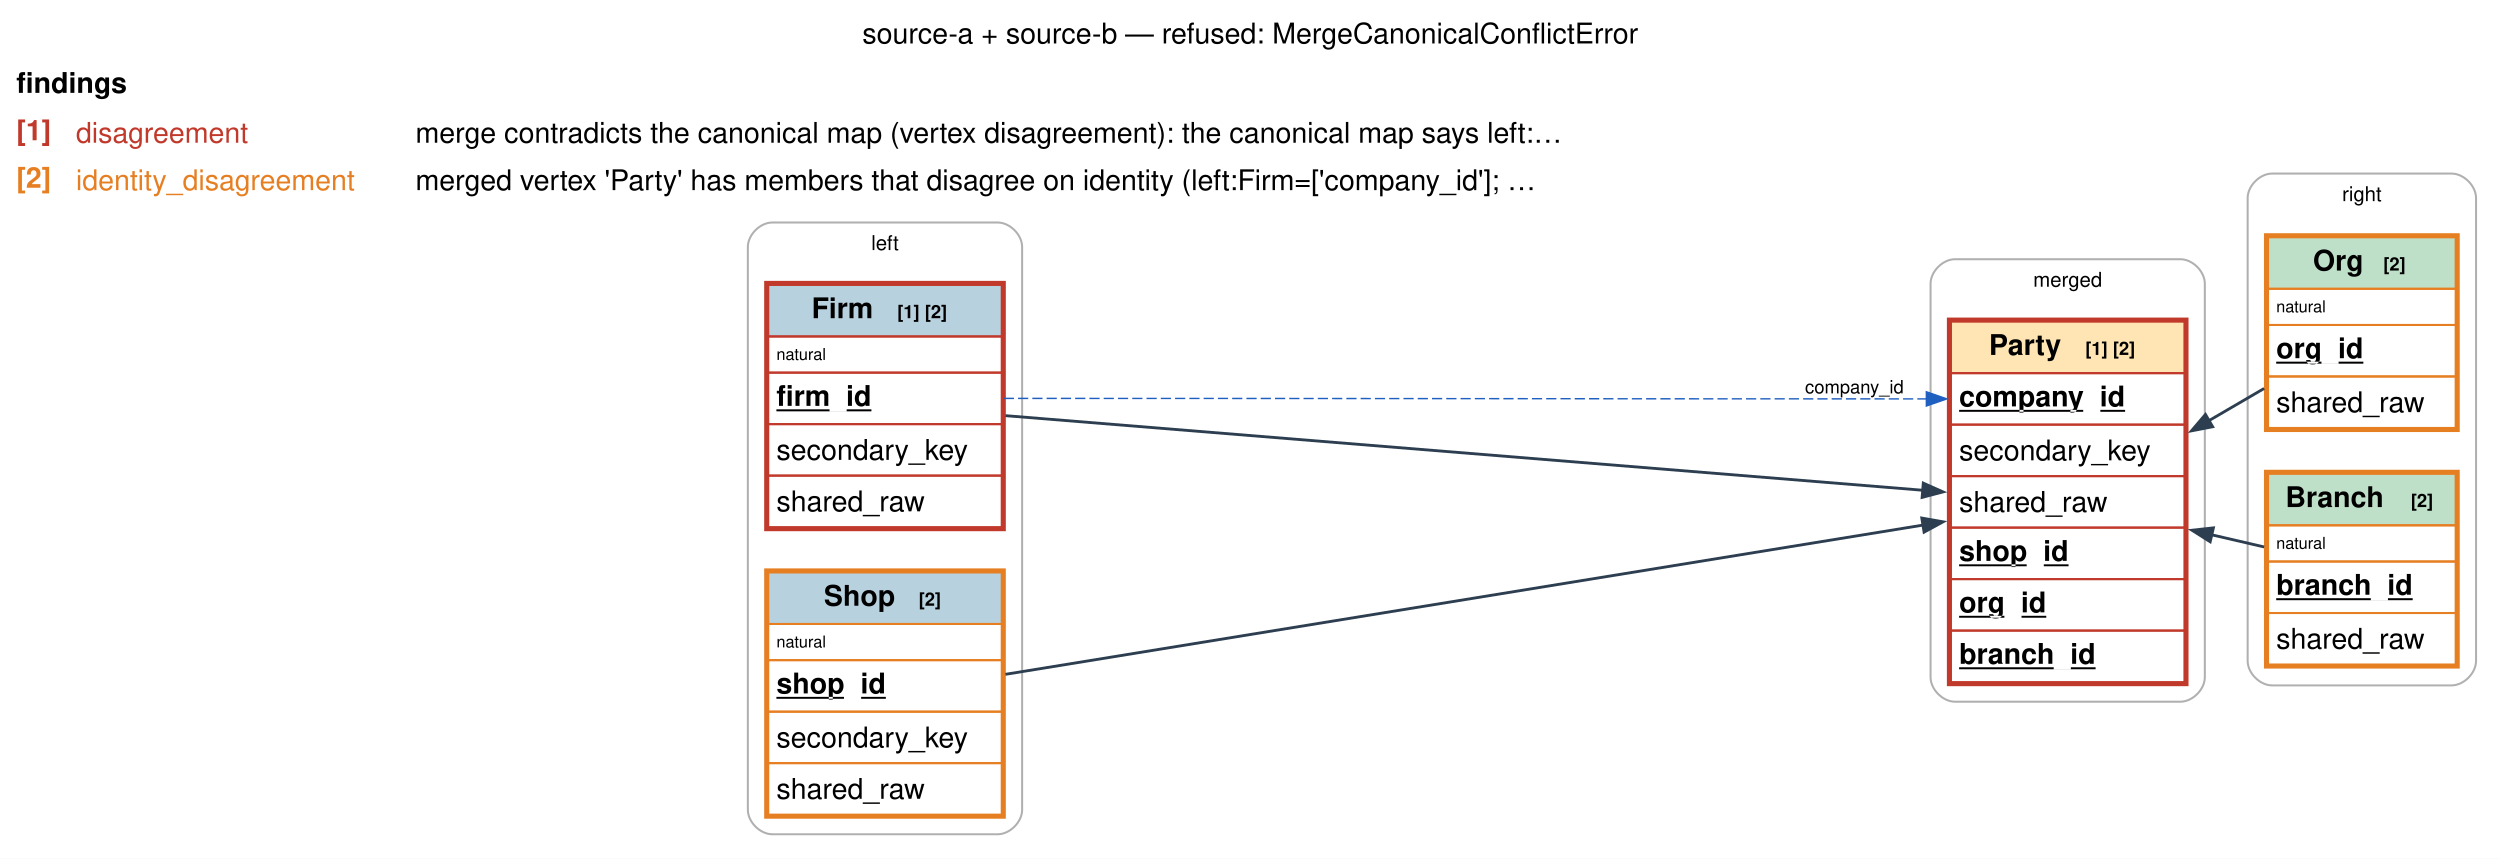
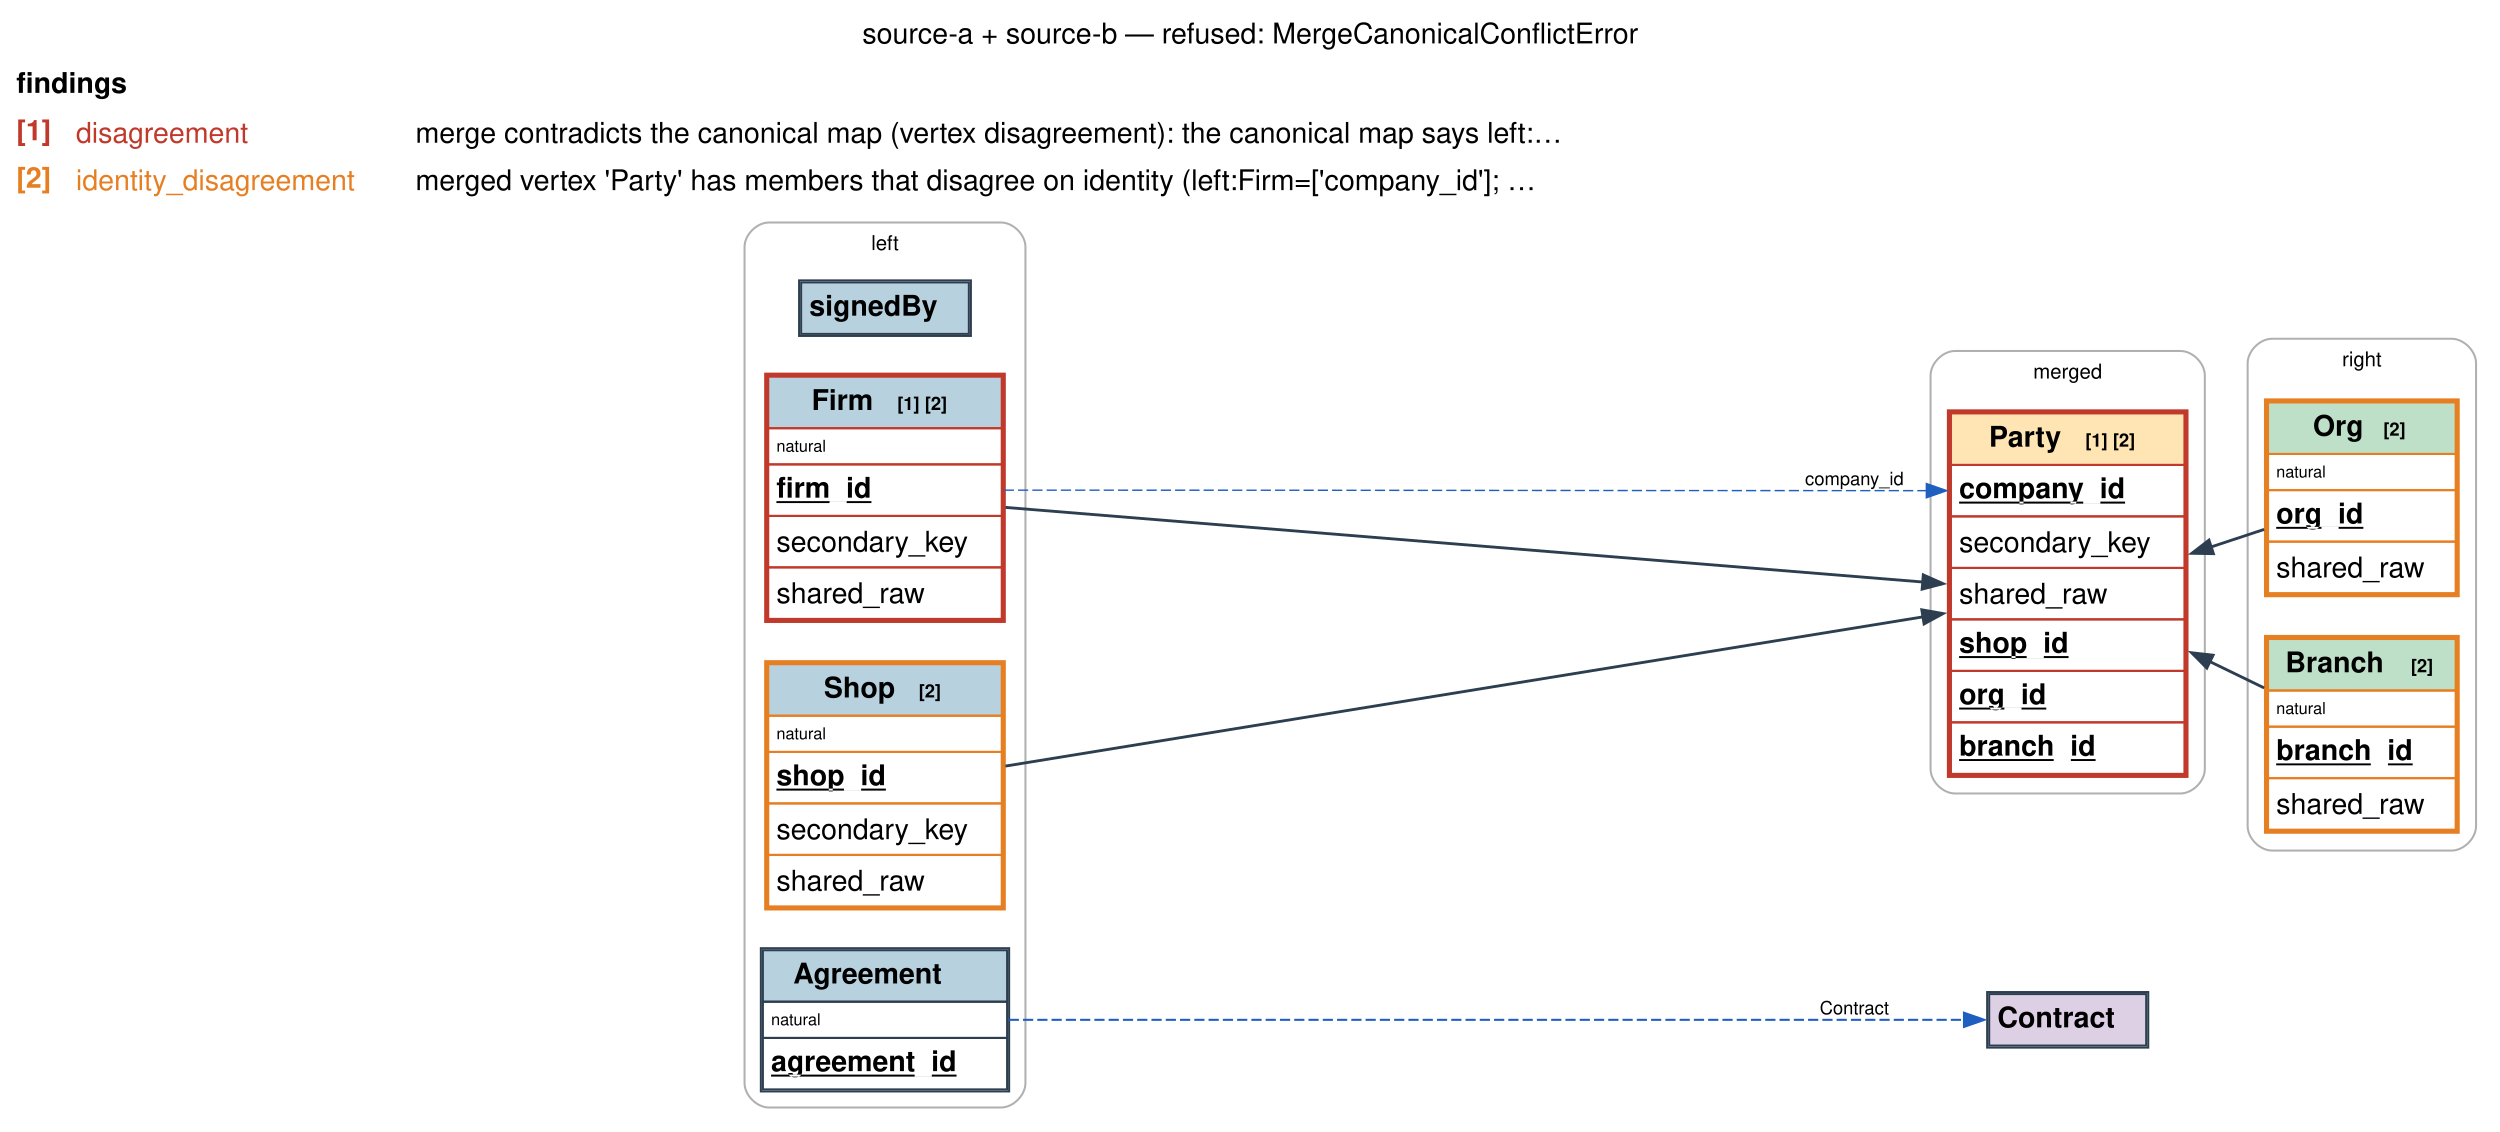
- <svg xmlns="http://www.w3.org/2000/svg" width="1226pt" height="421pt" viewBox="0.00 0.00 1226.00 421.00">
-   <g id="graph0" class="graph" transform="scale(1 1) rotate(0) translate(4 417.12)">
-     <polygon fill="white" stroke="none" points="-4,4 -4,-417.12 1222.25,-417.12 1222.25,4 -4,4" />
-     <text xml:space="preserve" text-anchor="middle" x="609.12" y="-395.82" font-family="Helvetica,sans-Serif" font-size="14.00">source-a + source-b — refused: MergeCanonicalConflictError</text>
+ <svg xmlns="http://www.w3.org/2000/svg" width="1226pt" height="555pt" viewBox="0.00 0.00 1226.00 555.00">
+   <g id="graph0" class="graph" transform="scale(1 1) rotate(0) translate(4 551.12)">
+     <polygon fill="white" stroke="none" points="-4,4 -4,-551.12 1222.25,-551.12 1222.25,4 -4,4" />
+     <text xml:space="preserve" text-anchor="middle" x="609.12" y="-529.83" font-family="Helvetica,sans-Serif" font-size="14.00">source-a + source-b — refused: MergeCanonicalConflictError</text>
    <g id="clust1" class="cluster">
-       <path fill="none" stroke="#b0b0b0" d="M374.75,-8C374.75,-8 485.25,-8 485.25,-8 491.25,-8 497.25,-14 497.25,-20 497.25,-20 497.25,-296 497.25,-296 497.25,-302 491.25,-308 485.25,-308 485.25,-308 374.75,-308 374.75,-308 368.75,-308 362.75,-302 362.75,-296 362.75,-296 362.75,-20 362.75,-20 362.75,-14 368.75,-8 374.75,-8" />
-       <text xml:space="preserve" text-anchor="middle" x="430" y="-294.5" font-family="Helvetica,sans-Serif" font-size="10.00">left</text>
+       <path fill="none" stroke="#b0b0b0" d="M373.12,-8C373.12,-8 486.88,-8 486.88,-8 492.88,-8 498.88,-14 498.88,-20 498.88,-20 498.88,-430 498.88,-430 498.88,-436 492.88,-442 486.88,-442 486.88,-442 373.12,-442 373.12,-442 367.12,-442 361.12,-436 361.12,-430 361.12,-430 361.12,-20 361.12,-20 361.12,-14 367.12,-8 373.12,-8" />
+       <text xml:space="preserve" text-anchor="middle" x="430" y="-428.5" font-family="Helvetica,sans-Serif" font-size="10.00">left</text>
    </g>
    <g id="clust2" class="cluster">
-       <path fill="none" stroke="#b0b0b0" d="M954.75,-73C954.75,-73 1065.25,-73 1065.25,-73 1071.25,-73 1077.25,-79 1077.25,-85 1077.25,-85 1077.25,-278 1077.25,-278 1077.25,-284 1071.25,-290 1065.25,-290 1065.25,-290 954.75,-290 954.75,-290 948.75,-290 942.75,-284 942.75,-278 942.75,-278 942.75,-85 942.75,-85 942.75,-79 948.75,-73 954.75,-73" />
-       <text xml:space="preserve" text-anchor="middle" x="1010" y="-276.5" font-family="Helvetica,sans-Serif" font-size="10.00">merged</text>
+       <path fill="none" stroke="#b0b0b0" d="M954.75,-162C954.75,-162 1065.25,-162 1065.25,-162 1071.25,-162 1077.25,-168 1077.25,-174 1077.25,-174 1077.25,-367 1077.25,-367 1077.25,-373 1071.25,-379 1065.25,-379 1065.25,-379 954.75,-379 954.75,-379 948.75,-379 942.75,-373 942.75,-367 942.75,-367 942.75,-174 942.75,-174 942.75,-168 948.75,-162 954.75,-162" />
+       <text xml:space="preserve" text-anchor="middle" x="1010" y="-365.5" font-family="Helvetica,sans-Serif" font-size="10.00">merged</text>
    </g>
    <g id="clust3" class="cluster">
-       <path fill="none" stroke="#b0b0b0" d="M1110.25,-81C1110.25,-81 1198.25,-81 1198.25,-81 1204.25,-81 1210.25,-87 1210.25,-93 1210.25,-93 1210.25,-320 1210.25,-320 1210.25,-326 1204.25,-332 1198.25,-332 1198.25,-332 1110.25,-332 1110.25,-332 1104.25,-332 1098.25,-326 1098.25,-320 1098.25,-320 1098.25,-93 1098.25,-93 1098.25,-87 1104.25,-81 1110.25,-81" />
-       <text xml:space="preserve" text-anchor="middle" x="1154.25" y="-318.5" font-family="Helvetica,sans-Serif" font-size="10.00">right</text>
+       <path fill="none" stroke="#b0b0b0" d="M1110.25,-134C1110.25,-134 1198.25,-134 1198.25,-134 1204.25,-134 1210.25,-140 1210.25,-146 1210.25,-146 1210.25,-373 1210.25,-373 1210.25,-379 1204.25,-385 1198.25,-385 1198.25,-385 1110.25,-385 1110.25,-385 1104.25,-385 1098.25,-379 1098.25,-373 1098.25,-373 1098.25,-146 1098.25,-146 1098.25,-140 1104.25,-134 1110.25,-134" />
+       <text xml:space="preserve" text-anchor="middle" x="1154.25" y="-371.5" font-family="Helvetica,sans-Serif" font-size="10.00">right</text>
    </g>
    <g id="node1" class="node">
-       <polygon fill="#b7d1df" stroke="none" points="372.75,-252.12 372.75,-277.38 487.25,-277.38 487.25,-252.12 372.75,-252.12" />
-       <polygon fill="none" stroke="#c0392b" points="372.75,-252.12 372.75,-277.38 487.25,-277.38 487.25,-252.12 372.75,-252.12" />
-       <text xml:space="preserve" text-anchor="start" x="394" y="-261.07" font-family="Helvetica,sans-Serif" font-weight="bold" font-size="14.00">Firm </text>
-       <text xml:space="preserve" text-anchor="start" x="436" y="-261.07" font-family="Helvetica,sans-Serif" font-weight="bold" font-size="9.00">[1] [2]</text>
-       <polygon fill="none" stroke="#c0392b" points="372.75,-234.38 372.75,-252.12 487.25,-252.12 487.25,-234.38 372.75,-234.38" />
-       <text xml:space="preserve" text-anchor="start" x="376.75" y="-240.62" font-family="Helvetica,sans-Serif" font-size="8.00">natural</text>
-       <polygon fill="none" stroke="#c0392b" points="372.75,-209.12 372.75,-234.38 487.25,-234.38 487.25,-209.12 372.75,-209.12" />
-       <text xml:space="preserve" text-anchor="start" x="376.75" y="-218.07" font-family="Helvetica,sans-Serif" font-weight="bold" text-decoration="underline" font-size="14.00">firm_id</text>
-       <polygon fill="none" stroke="#c0392b" points="372.75,-183.88 372.75,-209.12 487.25,-209.12 487.25,-183.88 372.75,-183.88" />
-       <text xml:space="preserve" text-anchor="start" x="376.75" y="-191.62" font-family="Helvetica,sans-Serif" font-size="14.00">secondary_key</text>
-       <polygon fill="none" stroke="#c0392b" points="372.75,-158.62 372.75,-183.88 487.25,-183.88 487.25,-158.62 372.75,-158.62" />
-       <text xml:space="preserve" text-anchor="start" x="376.75" y="-166.38" font-family="Helvetica,sans-Serif" font-size="14.00">shared_raw</text>
-       <polygon fill="none" stroke="#c0392b" stroke-width="2" points="371.75,-157.62 371.75,-278.38 488.25,-278.38 488.25,-157.62 371.75,-157.62" />
+       <polygon fill="#b7d1df" stroke="none" points="372.75,-341.12 372.75,-366.38 487.25,-366.38 487.25,-341.12 372.75,-341.12" />
+       <polygon fill="none" stroke="#c0392b" points="372.75,-341.12 372.75,-366.38 487.25,-366.38 487.25,-341.12 372.75,-341.12" />
+       <text xml:space="preserve" text-anchor="start" x="394" y="-350.07" font-family="Helvetica,sans-Serif" font-weight="bold" font-size="14.00">Firm </text>
+       <text xml:space="preserve" text-anchor="start" x="436" y="-350.07" font-family="Helvetica,sans-Serif" font-weight="bold" font-size="9.00">[1] [2]</text>
+       <polygon fill="none" stroke="#c0392b" points="372.75,-323.38 372.75,-341.12 487.25,-341.12 487.25,-323.38 372.75,-323.38" />
+       <text xml:space="preserve" text-anchor="start" x="376.75" y="-329.62" font-family="Helvetica,sans-Serif" font-size="8.00">natural</text>
+       <polygon fill="none" stroke="#c0392b" points="372.75,-298.12 372.75,-323.38 487.25,-323.38 487.25,-298.12 372.75,-298.12" />
+       <text xml:space="preserve" text-anchor="start" x="376.75" y="-307.07" font-family="Helvetica,sans-Serif" font-weight="bold" text-decoration="underline" font-size="14.00">firm_id</text>
+       <polygon fill="none" stroke="#c0392b" points="372.75,-272.88 372.75,-298.12 487.25,-298.12 487.25,-272.88 372.75,-272.88" />
+       <text xml:space="preserve" text-anchor="start" x="376.75" y="-280.62" font-family="Helvetica,sans-Serif" font-size="14.00">secondary_key</text>
+       <polygon fill="none" stroke="#c0392b" points="372.75,-247.62 372.75,-272.88 487.25,-272.88 487.25,-247.62 372.75,-247.62" />
+       <text xml:space="preserve" text-anchor="start" x="376.75" y="-255.38" font-family="Helvetica,sans-Serif" font-size="14.00">shared_raw</text>
+       <polygon fill="none" stroke="#c0392b" stroke-width="2" points="371.75,-246.62 371.75,-367.38 488.25,-367.38 488.25,-246.62 371.75,-246.62" />
+     </g>
+     <g id="node7" class="node">
+       <polygon fill="#ffe5b4" stroke="none" points="952.75,-323.12 952.75,-348.38 1067.25,-348.38 1067.25,-323.12 952.75,-323.12" />
+       <polygon fill="none" stroke="#c0392b" points="952.75,-323.12 952.75,-348.38 1067.25,-348.38 1067.25,-323.12 952.75,-323.12" />
+       <text xml:space="preserve" text-anchor="start" x="971.38" y="-332.07" font-family="Helvetica,sans-Serif" font-weight="bold" font-size="14.00">Party </text>
+       <text xml:space="preserve" text-anchor="start" x="1018.62" y="-332.07" font-family="Helvetica,sans-Serif" font-weight="bold" font-size="9.00">[1] [2]</text>
+       <polygon fill="none" stroke="#c0392b" points="952.75,-297.88 952.75,-323.12 1067.25,-323.12 1067.25,-297.88 952.75,-297.88" />
+       <text xml:space="preserve" text-anchor="start" x="956.75" y="-306.82" font-family="Helvetica,sans-Serif" font-weight="bold" text-decoration="underline" font-size="14.00">company_id</text>
+       <polygon fill="none" stroke="#c0392b" points="952.75,-272.62 952.75,-297.88 1067.25,-297.88 1067.25,-272.62 952.75,-272.62" />
+       <text xml:space="preserve" text-anchor="start" x="956.75" y="-280.38" font-family="Helvetica,sans-Serif" font-size="14.00">secondary_key</text>
+       <polygon fill="none" stroke="#c0392b" points="952.75,-247.38 952.75,-272.62 1067.25,-272.62 1067.25,-247.38 952.75,-247.38" />
+       <text xml:space="preserve" text-anchor="start" x="956.75" y="-255.12" font-family="Helvetica,sans-Serif" font-size="14.00">shared_raw</text>
+       <polygon fill="none" stroke="#c0392b" points="952.75,-222.12 952.75,-247.38 1067.25,-247.38 1067.25,-222.12 952.75,-222.12" />
+       <text xml:space="preserve" text-anchor="start" x="956.75" y="-231.07" font-family="Helvetica,sans-Serif" font-weight="bold" text-decoration="underline" font-size="14.00">shop_id</text>
+       <polygon fill="none" stroke="#c0392b" points="952.75,-196.88 952.75,-222.12 1067.25,-222.12 1067.25,-196.88 952.75,-196.88" />
+       <text xml:space="preserve" text-anchor="start" x="956.75" y="-205.82" font-family="Helvetica,sans-Serif" font-weight="bold" text-decoration="underline" font-size="14.00">org_id</text>
+       <polygon fill="none" stroke="#c0392b" points="952.75,-171.62 952.75,-196.88 1067.25,-196.88 1067.25,-171.62 952.75,-171.62" />
+       <text xml:space="preserve" text-anchor="start" x="956.75" y="-180.57" font-family="Helvetica,sans-Serif" font-weight="bold" text-decoration="underline" font-size="14.00">branch_id</text>
+       <polygon fill="none" stroke="#c0392b" stroke-width="2" points="951.75,-170.62 951.75,-349.38 1068.25,-349.38 1068.25,-170.62 951.75,-170.62" />
+     </g>
+     <g id="edge1" class="edge">
+       <path fill="none" stroke="#2c3e50" stroke-width="1.4" d="M489.07,-302.28C596.07,-293.58 823.93,-275.05 939.17,-265.68" />
+       <polygon fill="#2c3e50" stroke="#2c3e50" stroke-width="1.4" points="939.18,-269.19 948.86,-264.89 938.61,-262.21 939.18,-269.19" />
+     </g>
+     <g id="edge2" class="edge">
+       <path fill="none" stroke="#1f5fbf" stroke-width="0.7" stroke-dasharray="5,2" d="M488.25,-310.75C690.53,-310.75 743.84,-310.51 940.73,-310.5" />
+       <polygon fill="#1f5fbf" stroke="#1f5fbf" stroke-width="0.7" points="940.69,-314 950.69,-310.5 940.69,-307 940.69,-314" />
+       <text xml:space="preserve" text-anchor="middle" x="905.38" y="-313.21" font-family="Helvetica,sans-Serif" font-size="9.00">company_id</text>
+     </g>
+     <g id="node2" class="node">
+       <polygon fill="#b7d1df" stroke="none" points="372.75,-200.12 372.75,-225.38 487.25,-225.38 487.25,-200.12 372.75,-200.12" />
+       <polygon fill="none" stroke="#e67e22" points="372.75,-200.12 372.75,-225.38 487.25,-225.38 487.25,-200.12 372.75,-200.12" />
+       <text xml:space="preserve" text-anchor="start" x="400" y="-209.07" font-family="Helvetica,sans-Serif" font-weight="bold" font-size="14.00">Shop </text>
+       <text xml:space="preserve" text-anchor="start" x="446.5" y="-209.07" font-family="Helvetica,sans-Serif" font-weight="bold" font-size="9.00">[2]</text>
+       <polygon fill="none" stroke="#e67e22" points="372.75,-182.38 372.75,-200.12 487.25,-200.12 487.25,-182.38 372.75,-182.38" />
+       <text xml:space="preserve" text-anchor="start" x="376.75" y="-188.62" font-family="Helvetica,sans-Serif" font-size="8.00">natural</text>
+       <polygon fill="none" stroke="#e67e22" points="372.75,-157.12 372.75,-182.38 487.25,-182.38 487.25,-157.12 372.75,-157.12" />
+       <text xml:space="preserve" text-anchor="start" x="376.75" y="-166.07" font-family="Helvetica,sans-Serif" font-weight="bold" text-decoration="underline" font-size="14.00">shop_id</text>
+       <polygon fill="none" stroke="#e67e22" points="372.75,-131.88 372.75,-157.12 487.25,-157.12 487.25,-131.88 372.75,-131.88" />
+       <text xml:space="preserve" text-anchor="start" x="376.75" y="-139.62" font-family="Helvetica,sans-Serif" font-size="14.00">secondary_key</text>
+       <polygon fill="none" stroke="#e67e22" points="372.75,-106.62 372.75,-131.88 487.25,-131.88 487.25,-106.62 372.75,-106.62" />
+       <text xml:space="preserve" text-anchor="start" x="376.75" y="-114.38" font-family="Helvetica,sans-Serif" font-size="14.00">shared_raw</text>
+       <polygon fill="none" stroke="#e67e22" stroke-width="2" points="371.75,-105.62 371.75,-226.38 488.25,-226.38 488.25,-105.62 371.75,-105.62" />
+     </g>
+     <g id="edge3" class="edge">
+       <path fill="none" stroke="#2c3e50" stroke-width="1.4" d="M489.07,-175.44C596.07,-192.85 823.93,-229.9 939.17,-248.64" />
+       <polygon fill="#2c3e50" stroke="#2c3e50" stroke-width="1.4" points="938.45,-252.07 948.88,-250.22 939.57,-245.16 938.45,-252.07" />
+     </g>
+     <g id="node3" class="node">
+       <polygon fill="#b7d1df" stroke="none" points="370.12,-59.88 370.12,-85.12 489.88,-85.12 489.88,-59.88 370.12,-59.88" />
+       <polygon fill="none" stroke="#2c3e50" points="370.12,-59.88 370.12,-85.12 489.88,-85.12 489.88,-59.88 370.12,-59.88" />
+       <text xml:space="preserve" text-anchor="start" x="385" y="-68.83" font-family="Helvetica,sans-Serif" font-weight="bold" font-size="14.00">Agreement</text>
+       <polygon fill="none" stroke="#2c3e50" points="370.12,-42.12 370.12,-59.88 489.88,-59.88 489.88,-42.12 370.12,-42.12" />
+       <text xml:space="preserve" text-anchor="start" x="374.12" y="-48.38" font-family="Helvetica,sans-Serif" font-size="8.00">natural</text>
+       <polygon fill="none" stroke="#2c3e50" points="370.12,-16.88 370.12,-42.12 489.88,-42.12 489.88,-16.88 370.12,-16.88" />
+       <text xml:space="preserve" text-anchor="start" x="374.12" y="-25.82" font-family="Helvetica,sans-Serif" font-weight="bold" text-decoration="underline" font-size="14.00">agreement_id</text>
+       <polygon fill="none" stroke="#2c3e50" points="369.12,-15.88 369.12,-86.12 490.88,-86.12 490.88,-15.88 369.12,-15.88" />
+     </g>
+     <g id="node8" class="node">
+       <polygon fill="#ddd0e5" stroke="none" points="971.5,-38.38 971.5,-63.62 1048.5,-63.62 1048.5,-38.38 971.5,-38.38" />
+       <polygon fill="none" stroke="#2c3e50" points="971.5,-38.38 971.5,-63.62 1048.5,-63.62 1048.5,-38.38 971.5,-38.38" />
+       <text xml:space="preserve" text-anchor="start" x="975.5" y="-47.33" font-family="Helvetica,sans-Serif" font-weight="bold" font-size="14.00">Contract</text>
+       <polygon fill="none" stroke="#2c3e50" points="970.5,-37.38 970.5,-64.62 1049.5,-64.62 1049.5,-37.38 970.5,-37.38" />
+     </g>
+     <g id="edge4" class="edge">
+       <path fill="none" stroke="#1f5fbf" stroke-dasharray="5,2" d="M490.68,-51C605.08,-51 853.29,-51 959.33,-51" />
+       <polygon fill="#1f5fbf" stroke="#1f5fbf" points="959.13,-54.5 969.13,-51 959.13,-47.5 959.13,-54.5" />
+       <text xml:space="preserve" text-anchor="middle" x="905.38" y="-53.7" font-family="Helvetica,sans-Serif" font-size="9.00">Contract</text>
+     </g>
+     <g id="node4" class="node">
+       <polygon fill="#b7d1df" stroke="none" points="388.88,-387.38 388.88,-412.62 471.12,-412.62 471.12,-387.38 388.88,-387.38" />
+       <polygon fill="none" stroke="#2c3e50" points="388.88,-387.38 388.88,-412.62 471.12,-412.62 471.12,-387.38 388.88,-387.38" />
+       <text xml:space="preserve" text-anchor="start" x="392.88" y="-396.32" font-family="Helvetica,sans-Serif" font-weight="bold" font-size="14.00">signedBy</text>
+       <polygon fill="none" stroke="#2c3e50" points="387.88,-386.38 387.88,-413.62 472.12,-413.62 472.12,-386.38 387.88,-386.38" />
    </g>
    <g id="node5" class="node">
-       <polygon fill="#ffe5b4" stroke="none" points="952.75,-234.12 952.75,-259.38 1067.25,-259.38 1067.25,-234.12 952.75,-234.12" />
-       <polygon fill="none" stroke="#c0392b" points="952.75,-234.12 952.75,-259.38 1067.25,-259.38 1067.25,-234.12 952.75,-234.12" />
-       <text xml:space="preserve" text-anchor="start" x="971.38" y="-243.07" font-family="Helvetica,sans-Serif" font-weight="bold" font-size="14.00">Party </text>
-       <text xml:space="preserve" text-anchor="start" x="1018.62" y="-243.07" font-family="Helvetica,sans-Serif" font-weight="bold" font-size="9.00">[1] [2]</text>
-       <polygon fill="none" stroke="#c0392b" points="952.75,-208.88 952.75,-234.12 1067.25,-234.12 1067.25,-208.88 952.75,-208.88" />
-       <text xml:space="preserve" text-anchor="start" x="956.75" y="-217.82" font-family="Helvetica,sans-Serif" font-weight="bold" text-decoration="underline" font-size="14.00">company_id</text>
-       <polygon fill="none" stroke="#c0392b" points="952.75,-183.62 952.75,-208.88 1067.25,-208.88 1067.25,-183.62 952.75,-183.62" />
-       <text xml:space="preserve" text-anchor="start" x="956.75" y="-191.38" font-family="Helvetica,sans-Serif" font-size="14.00">secondary_key</text>
-       <polygon fill="none" stroke="#c0392b" points="952.75,-158.38 952.75,-183.62 1067.25,-183.62 1067.25,-158.38 952.75,-158.38" />
-       <text xml:space="preserve" text-anchor="start" x="956.75" y="-166.12" font-family="Helvetica,sans-Serif" font-size="14.00">shared_raw</text>
-       <polygon fill="none" stroke="#c0392b" points="952.75,-133.12 952.75,-158.38 1067.25,-158.38 1067.25,-133.12 952.75,-133.12" />
-       <text xml:space="preserve" text-anchor="start" x="956.75" y="-142.07" font-family="Helvetica,sans-Serif" font-weight="bold" text-decoration="underline" font-size="14.00">shop_id</text>
-       <polygon fill="none" stroke="#c0392b" points="952.75,-107.88 952.75,-133.12 1067.25,-133.12 1067.25,-107.88 952.75,-107.88" />
-       <text xml:space="preserve" text-anchor="start" x="956.75" y="-116.83" font-family="Helvetica,sans-Serif" font-weight="bold" text-decoration="underline" font-size="14.00">org_id</text>
-       <polygon fill="none" stroke="#c0392b" points="952.75,-82.62 952.75,-107.88 1067.25,-107.88 1067.25,-82.62 952.75,-82.62" />
-       <text xml:space="preserve" text-anchor="start" x="956.75" y="-91.58" font-family="Helvetica,sans-Serif" font-weight="bold" text-decoration="underline" font-size="14.00">branch_id</text>
-       <polygon fill="none" stroke="#c0392b" stroke-width="2" points="951.75,-81.62 951.75,-260.38 1068.25,-260.38 1068.25,-81.62 951.75,-81.62" />
+       <polygon fill="#bedfc8" stroke="none" points="1108.25,-328.5 1108.25,-353.75 1200.25,-353.75 1200.25,-328.5 1108.25,-328.5" />
+       <polygon fill="none" stroke="#e67e22" points="1108.25,-328.5 1108.25,-353.75 1200.25,-353.75 1200.25,-328.5 1108.25,-328.5" />
+       <text xml:space="preserve" text-anchor="start" x="1130.25" y="-337.45" font-family="Helvetica,sans-Serif" font-weight="bold" font-size="14.00">Org </text>
+       <text xml:space="preserve" text-anchor="start" x="1164.75" y="-337.45" font-family="Helvetica,sans-Serif" font-weight="bold" font-size="9.00">[2]</text>
+       <polygon fill="none" stroke="#e67e22" points="1108.25,-310.75 1108.25,-328.5 1200.25,-328.5 1200.25,-310.75 1108.25,-310.75" />
+       <text xml:space="preserve" text-anchor="start" x="1112.25" y="-317" font-family="Helvetica,sans-Serif" font-size="8.00">natural</text>
+       <polygon fill="none" stroke="#e67e22" points="1108.25,-285.5 1108.25,-310.75 1200.25,-310.75 1200.25,-285.5 1108.25,-285.5" />
+       <text xml:space="preserve" text-anchor="start" x="1112.25" y="-294.45" font-family="Helvetica,sans-Serif" font-weight="bold" text-decoration="underline" font-size="14.00">org_id</text>
+       <polygon fill="none" stroke="#e67e22" points="1108.25,-260.25 1108.25,-285.5 1200.25,-285.5 1200.25,-260.25 1108.25,-260.25" />
+       <text xml:space="preserve" text-anchor="start" x="1112.25" y="-268" font-family="Helvetica,sans-Serif" font-size="14.00">shared_raw</text>
+       <polygon fill="none" stroke="#e67e22" stroke-width="2" points="1107.25,-259.25 1107.25,-354.75 1201.25,-354.75 1201.25,-259.25 1107.25,-259.25" />
    </g>
-     <g id="edge1" class="edge">
-       <path fill="none" stroke="#2c3e50" stroke-width="1.4" d="M489.07,-213.28C596.07,-204.58 823.93,-186.05 939.17,-176.68" />
-       <polygon fill="#2c3e50" stroke="#2c3e50" stroke-width="1.4" points="939.18,-180.19 948.86,-175.89 938.61,-173.21 939.18,-180.19" />
-     </g>
-     <g id="edge2" class="edge">
-       <path fill="none" stroke="#1f5fbf" stroke-width="0.7" stroke-dasharray="5,2" d="M488.25,-221.75C690.53,-221.75 743.84,-221.51 940.73,-221.5" />
-       <polygon fill="#1f5fbf" stroke="#1f5fbf" stroke-width="0.7" points="940.69,-225 950.69,-221.5 940.69,-218 940.69,-225" />
-       <text xml:space="preserve" text-anchor="middle" x="905.38" y="-224.21" font-family="Helvetica,sans-Serif" font-size="9.00">company_id</text>
-     </g>
-     <g id="node2" class="node">
-       <polygon fill="#b7d1df" stroke="none" points="372.75,-111.12 372.75,-136.38 487.25,-136.38 487.25,-111.12 372.75,-111.12" />
-       <polygon fill="none" stroke="#e67e22" points="372.75,-111.12 372.75,-136.38 487.25,-136.38 487.25,-111.12 372.75,-111.12" />
-       <text xml:space="preserve" text-anchor="start" x="400" y="-120.08" font-family="Helvetica,sans-Serif" font-weight="bold" font-size="14.00">Shop </text>
-       <text xml:space="preserve" text-anchor="start" x="446.5" y="-120.08" font-family="Helvetica,sans-Serif" font-weight="bold" font-size="9.00">[2]</text>
-       <polygon fill="none" stroke="#e67e22" points="372.75,-93.38 372.75,-111.12 487.25,-111.12 487.25,-93.38 372.75,-93.38" />
-       <text xml:space="preserve" text-anchor="start" x="376.75" y="-99.62" font-family="Helvetica,sans-Serif" font-size="8.00">natural</text>
-       <polygon fill="none" stroke="#e67e22" points="372.75,-68.12 372.75,-93.38 487.25,-93.38 487.25,-68.12 372.75,-68.12" />
-       <text xml:space="preserve" text-anchor="start" x="376.75" y="-77.08" font-family="Helvetica,sans-Serif" font-weight="bold" text-decoration="underline" font-size="14.00">shop_id</text>
-       <polygon fill="none" stroke="#e67e22" points="372.75,-42.88 372.75,-68.12 487.25,-68.12 487.25,-42.88 372.75,-42.88" />
-       <text xml:space="preserve" text-anchor="start" x="376.75" y="-50.62" font-family="Helvetica,sans-Serif" font-size="14.00">secondary_key</text>
-       <polygon fill="none" stroke="#e67e22" points="372.75,-17.62 372.75,-42.88 487.25,-42.88 487.25,-17.62 372.75,-17.62" />
-       <text xml:space="preserve" text-anchor="start" x="376.75" y="-25.38" font-family="Helvetica,sans-Serif" font-size="14.00">shared_raw</text>
-       <polygon fill="none" stroke="#e67e22" stroke-width="2" points="371.75,-16.62 371.75,-137.38 488.25,-137.38 488.25,-16.62 371.75,-16.62" />
-     </g>
-     <g id="edge3" class="edge">
-       <path fill="none" stroke="#2c3e50" stroke-width="1.4" d="M489.07,-86.44C596.07,-103.85 823.93,-140.9 939.17,-159.64" />
-       <polygon fill="#2c3e50" stroke="#2c3e50" stroke-width="1.4" points="938.45,-163.07 948.88,-161.22 939.57,-156.16 938.45,-163.07" />
-     </g>
-     <g id="node3" class="node">
-       <polygon fill="#bedfc8" stroke="none" points="1108.25,-275.5 1108.25,-300.75 1200.25,-300.75 1200.25,-275.5 1108.25,-275.5" />
-       <polygon fill="none" stroke="#e67e22" points="1108.25,-275.5 1108.25,-300.75 1200.25,-300.75 1200.25,-275.5 1108.25,-275.5" />
-       <text xml:space="preserve" text-anchor="start" x="1130.25" y="-284.45" font-family="Helvetica,sans-Serif" font-weight="bold" font-size="14.00">Org </text>
-       <text xml:space="preserve" text-anchor="start" x="1164.75" y="-284.45" font-family="Helvetica,sans-Serif" font-weight="bold" font-size="9.00">[2]</text>
-       <polygon fill="none" stroke="#e67e22" points="1108.25,-257.75 1108.25,-275.5 1200.25,-275.5 1200.25,-257.75 1108.25,-257.75" />
-       <text xml:space="preserve" text-anchor="start" x="1112.25" y="-264" font-family="Helvetica,sans-Serif" font-size="8.00">natural</text>
-       <polygon fill="none" stroke="#e67e22" points="1108.25,-232.5 1108.25,-257.75 1200.25,-257.75 1200.25,-232.5 1108.25,-232.5" />
-       <text xml:space="preserve" text-anchor="start" x="1112.25" y="-241.45" font-family="Helvetica,sans-Serif" font-weight="bold" text-decoration="underline" font-size="14.00">org_id</text>
-       <polygon fill="none" stroke="#e67e22" points="1108.25,-207.25 1108.25,-232.5 1200.25,-232.5 1200.25,-207.25 1108.25,-207.25" />
-       <text xml:space="preserve" text-anchor="start" x="1112.25" y="-215" font-family="Helvetica,sans-Serif" font-size="14.00">shared_raw</text>
-       <polygon fill="none" stroke="#e67e22" stroke-width="2" points="1107.25,-206.25 1107.25,-301.75 1201.25,-301.75 1201.25,-206.25 1107.25,-206.25" />
-     </g>
-     <g id="node4" class="node">
-       <polygon fill="#bedfc8" stroke="none" points="1108.25,-159.5 1108.25,-184.75 1200.25,-184.75 1200.25,-159.5 1108.25,-159.5" />
-       <polygon fill="none" stroke="#e67e22" points="1108.25,-159.5 1108.25,-184.75 1200.25,-184.75 1200.25,-159.5 1108.25,-159.5" />
-       <text xml:space="preserve" text-anchor="start" x="1116.75" y="-168.45" font-family="Helvetica,sans-Serif" font-weight="bold" font-size="14.00">Branch </text>
-       <text xml:space="preserve" text-anchor="start" x="1178.25" y="-168.45" font-family="Helvetica,sans-Serif" font-weight="bold" font-size="9.00">[2]</text>
-       <polygon fill="none" stroke="#e67e22" points="1108.25,-141.75 1108.25,-159.5 1200.25,-159.5 1200.25,-141.75 1108.25,-141.75" />
-       <text xml:space="preserve" text-anchor="start" x="1112.25" y="-148" font-family="Helvetica,sans-Serif" font-size="8.00">natural</text>
-       <polygon fill="none" stroke="#e67e22" points="1108.25,-116.5 1108.25,-141.75 1200.25,-141.75 1200.25,-116.5 1108.25,-116.5" />
-       <text xml:space="preserve" text-anchor="start" x="1112.25" y="-125.45" font-family="Helvetica,sans-Serif" font-weight="bold" text-decoration="underline" font-size="14.00">branch_id</text>
-       <polygon fill="none" stroke="#e67e22" points="1108.25,-91.25 1108.25,-116.5 1200.25,-116.5 1200.25,-91.25 1108.25,-91.25" />
-       <text xml:space="preserve" text-anchor="start" x="1112.25" y="-99" font-family="Helvetica,sans-Serif" font-size="14.00">shared_raw</text>
-       <polygon fill="none" stroke="#e67e22" stroke-width="2" points="1107.25,-90.25 1107.25,-185.75 1201.25,-185.75 1201.25,-90.25 1107.25,-90.25" />
-     </g>
-     <g id="edge4" class="edge">
-       <path fill="none" stroke="#2c3e50" stroke-width="1.4" d="M1079.17,-210.78C1088.36,-216.14 1097.62,-221.54 1106.33,-226.62" />
-       <polygon fill="#2c3e50" stroke="#2c3e50" stroke-width="1.4" points="1081.09,-207.84 1070.69,-205.83 1077.56,-213.89 1081.09,-207.84" />
+     <g id="node6" class="node">
+       <polygon fill="#bedfc8" stroke="none" points="1108.25,-212.5 1108.25,-237.75 1200.25,-237.75 1200.25,-212.5 1108.25,-212.5" />
+       <polygon fill="none" stroke="#e67e22" points="1108.25,-212.5 1108.25,-237.75 1200.25,-237.75 1200.25,-212.5 1108.25,-212.5" />
+       <text xml:space="preserve" text-anchor="start" x="1116.75" y="-221.45" font-family="Helvetica,sans-Serif" font-weight="bold" font-size="14.00">Branch </text>
+       <text xml:space="preserve" text-anchor="start" x="1178.25" y="-221.45" font-family="Helvetica,sans-Serif" font-weight="bold" font-size="9.00">[2]</text>
+       <polygon fill="none" stroke="#e67e22" points="1108.25,-194.75 1108.25,-212.5 1200.25,-212.5 1200.25,-194.75 1108.25,-194.75" />
+       <text xml:space="preserve" text-anchor="start" x="1112.25" y="-201" font-family="Helvetica,sans-Serif" font-size="8.00">natural</text>
+       <polygon fill="none" stroke="#e67e22" points="1108.25,-169.5 1108.25,-194.75 1200.25,-194.75 1200.25,-169.5 1108.25,-169.5" />
+       <text xml:space="preserve" text-anchor="start" x="1112.25" y="-178.45" font-family="Helvetica,sans-Serif" font-weight="bold" text-decoration="underline" font-size="14.00">branch_id</text>
+       <polygon fill="none" stroke="#e67e22" points="1108.25,-144.25 1108.25,-169.5 1200.25,-169.5 1200.25,-144.25 1108.25,-144.25" />
+       <text xml:space="preserve" text-anchor="start" x="1112.25" y="-152" font-family="Helvetica,sans-Serif" font-size="14.00">shared_raw</text>
+       <polygon fill="none" stroke="#e67e22" stroke-width="2" points="1107.25,-143.25 1107.25,-238.75 1201.25,-238.75 1201.25,-143.25 1107.25,-143.25" />
    </g>
    <g id="edge5" class="edge">
-       <path fill="none" stroke="#2c3e50" stroke-width="1.4" d="M1080.66,-154.84C1089.36,-152.82 1098.09,-150.8 1106.33,-148.89" />
-       <polygon fill="#2c3e50" stroke="#2c3e50" stroke-width="1.4" points="1079.87,-151.43 1070.92,-157.1 1081.45,-158.25 1079.87,-151.43" />
+       <path fill="none" stroke="#2c3e50" stroke-width="1.4" d="M1080.36,-282.92C1089.16,-285.82 1097.99,-288.74 1106.33,-291.5" />
+       <polygon fill="#2c3e50" stroke="#2c3e50" stroke-width="1.4" points="1081.46,-279.6 1070.87,-279.78 1079.27,-286.24 1081.46,-279.6" />
    </g>
-     <g id="node6" class="node">
-       <text xml:space="preserve" text-anchor="start" x="4" y="-371.57" font-family="Helvetica,sans-Serif" font-weight="bold" font-size="14.00">findings</text>
-       <text xml:space="preserve" text-anchor="start" x="4" y="-348.32" font-family="Helvetica,sans-Serif" font-weight="bold" font-size="14.00" fill="#c0392b">[1]</text>
-       <text xml:space="preserve" text-anchor="start" x="33.25" y="-347.12" font-family="Helvetica,sans-Serif" font-size="14.00" fill="#c0392b">disagreement</text>
-       <text xml:space="preserve" text-anchor="start" x="199.75" y="-347.12" font-family="Helvetica,sans-Serif" font-size="14.00">merge contradicts the canonical map (vertex disagreement): the canonical map says left:…</text>
-       <text xml:space="preserve" text-anchor="start" x="4" y="-325.07" font-family="Helvetica,sans-Serif" font-weight="bold" font-size="14.00" fill="#e67e22">[2]</text>
-       <text xml:space="preserve" text-anchor="start" x="33.25" y="-323.88" font-family="Helvetica,sans-Serif" font-size="14.00" fill="#e67e22">identity_disagreement</text>
-       <text xml:space="preserve" text-anchor="start" x="199.75" y="-323.88" font-family="Helvetica,sans-Serif" font-size="14.00">merged vertex 'Party' has members that disagree on identity (left:Firm=['company_id']; …</text>
+     <g id="edge6" class="edge">
+       <path fill="none" stroke="#2c3e50" stroke-width="1.4" d="M1079.47,-226.79C1088.56,-222.38 1097.71,-217.94 1106.33,-213.76" />
+       <polygon fill="#2c3e50" stroke="#2c3e50" stroke-width="1.4" points="1078.23,-223.5 1070.77,-231.01 1081.29,-229.8 1078.23,-223.5" />
+     </g>
+     <g id="node9" class="node">
+       <text xml:space="preserve" text-anchor="start" x="4" y="-505.57" font-family="Helvetica,sans-Serif" font-weight="bold" font-size="14.00">findings</text>
+       <text xml:space="preserve" text-anchor="start" x="4" y="-482.32" font-family="Helvetica,sans-Serif" font-weight="bold" font-size="14.00" fill="#c0392b">[1]</text>
+       <text xml:space="preserve" text-anchor="start" x="33.25" y="-481.12" font-family="Helvetica,sans-Serif" font-size="14.00" fill="#c0392b">disagreement</text>
+       <text xml:space="preserve" text-anchor="start" x="199.75" y="-481.12" font-family="Helvetica,sans-Serif" font-size="14.00">merge contradicts the canonical map (vertex disagreement): the canonical map says left:…</text>
+       <text xml:space="preserve" text-anchor="start" x="4" y="-459.07" font-family="Helvetica,sans-Serif" font-weight="bold" font-size="14.00" fill="#e67e22">[2]</text>
+       <text xml:space="preserve" text-anchor="start" x="33.25" y="-457.88" font-family="Helvetica,sans-Serif" font-size="14.00" fill="#e67e22">identity_disagreement</text>
+       <text xml:space="preserve" text-anchor="start" x="199.75" y="-457.88" font-family="Helvetica,sans-Serif" font-size="14.00">merged vertex 'Party' has members that disagree on identity (left:Firm=['company_id']; …</text>
    </g>
  </g>
</svg>
